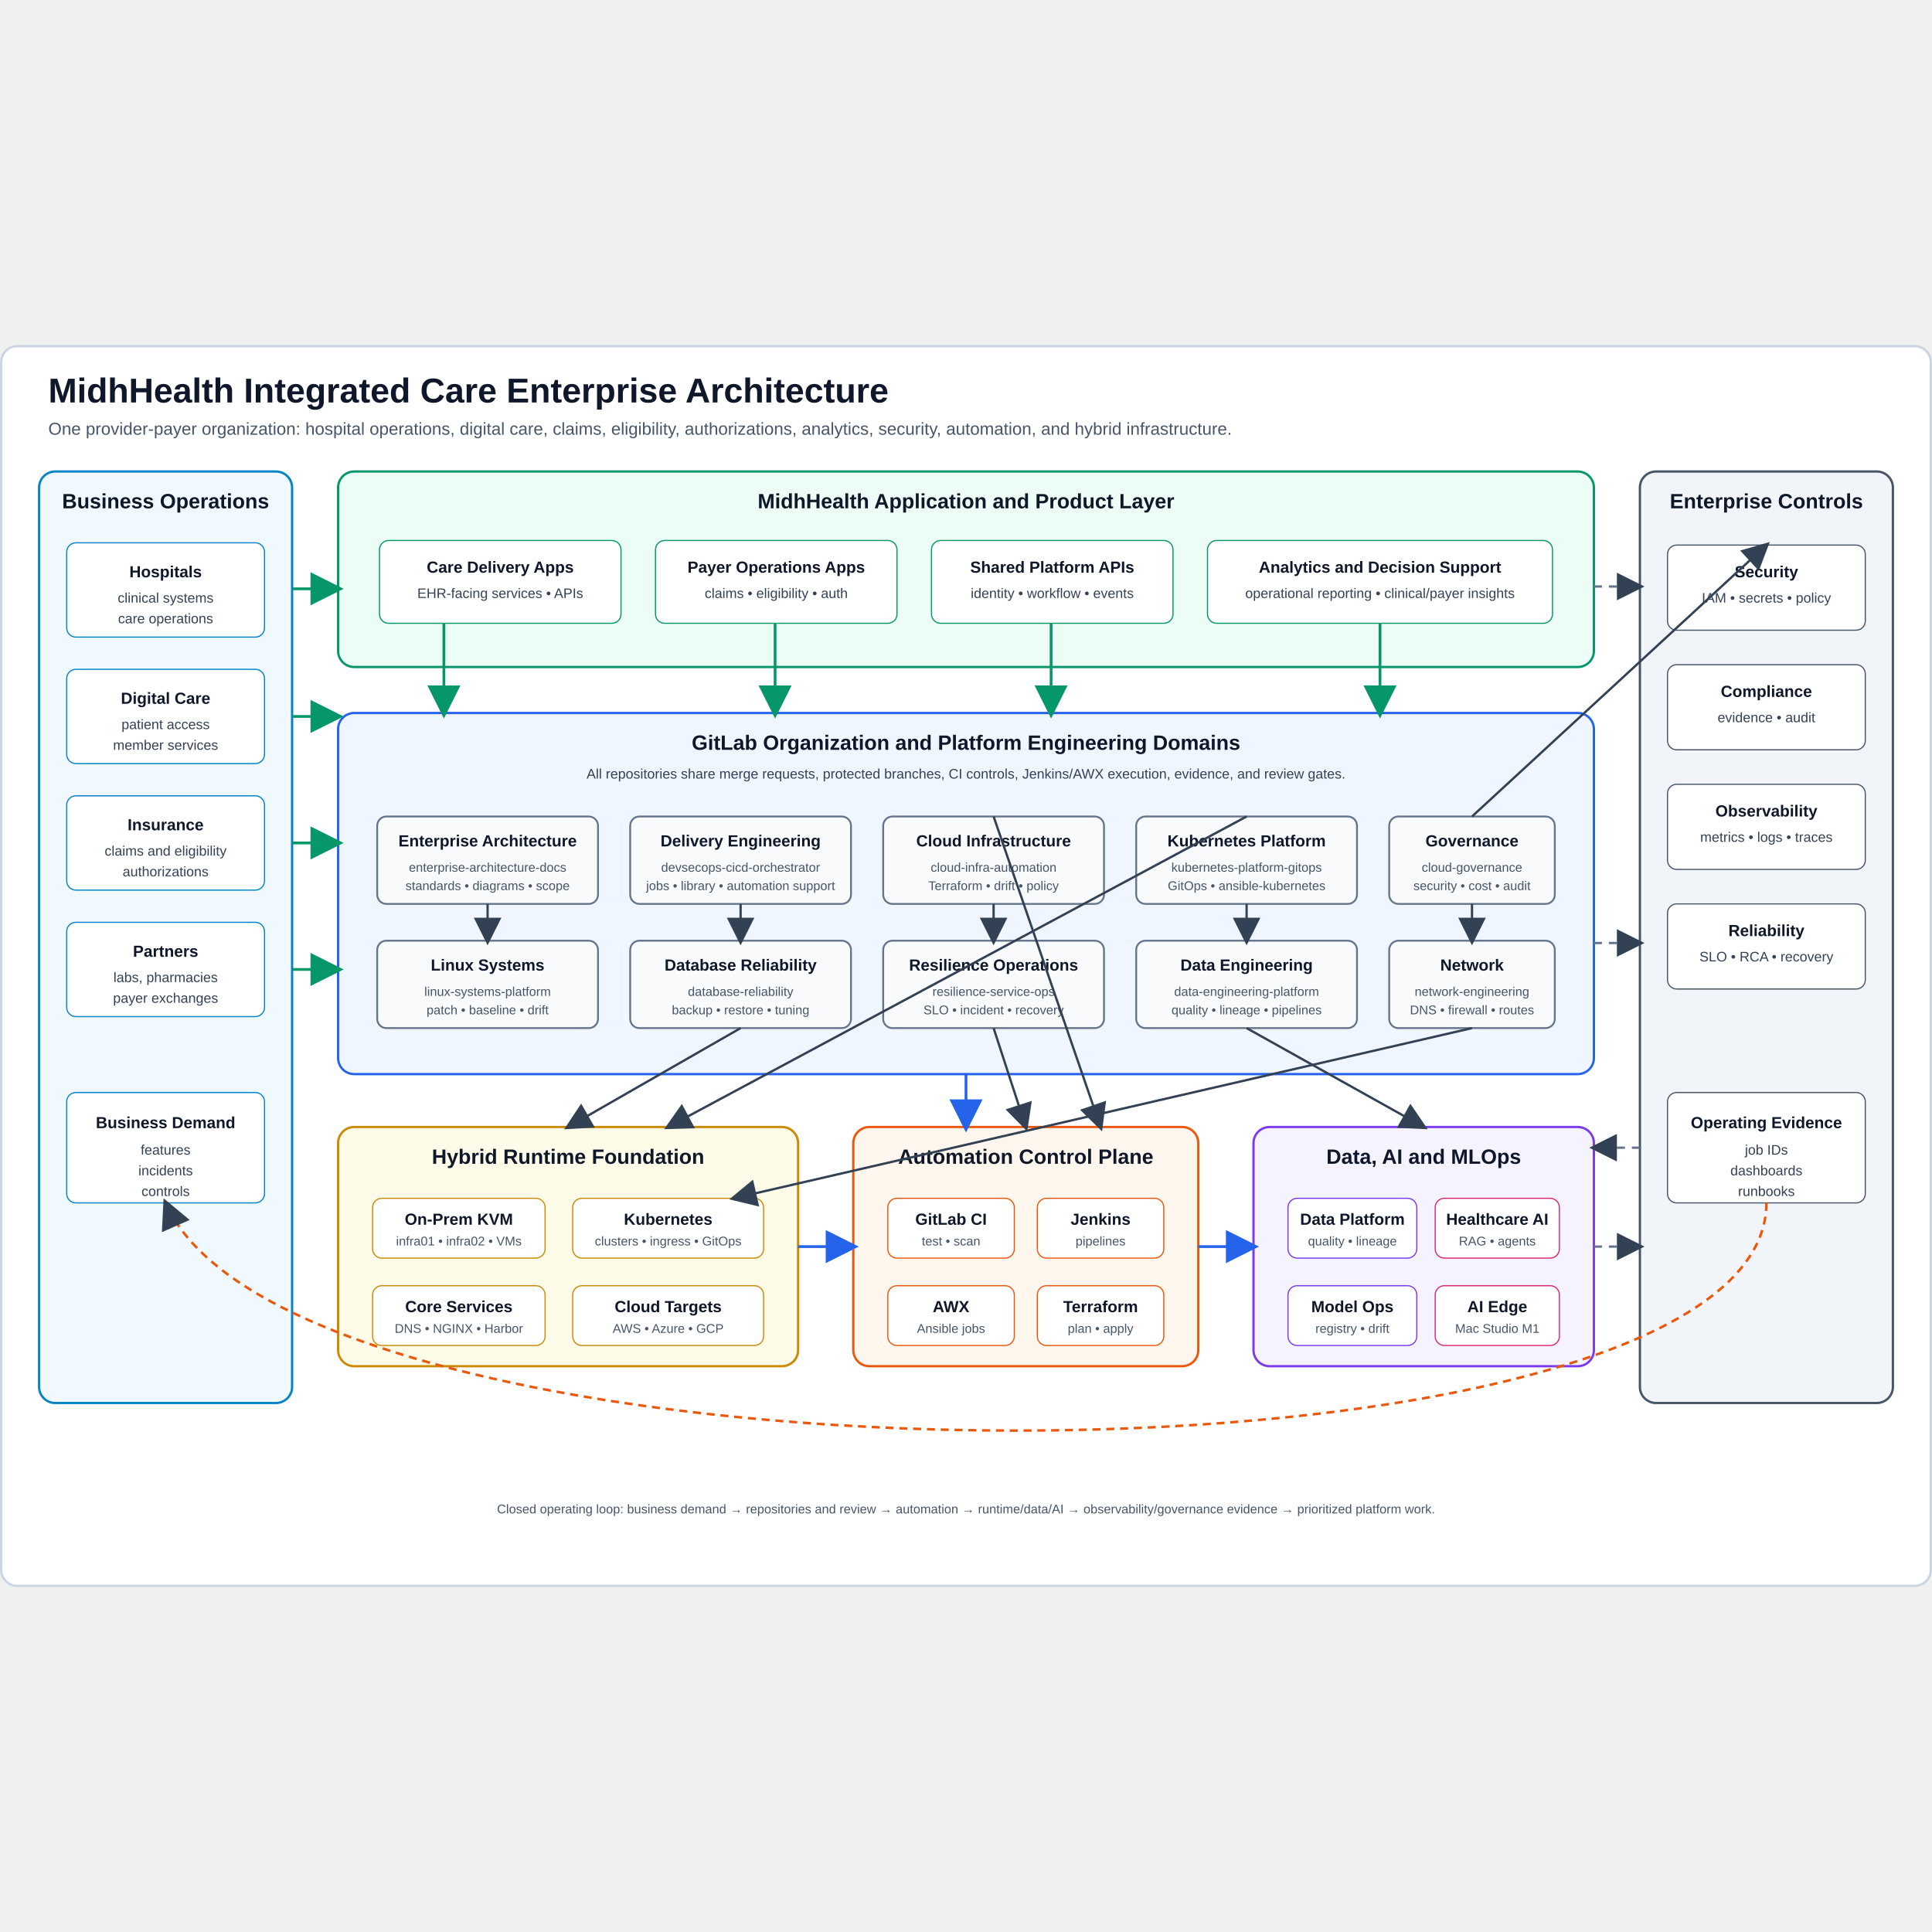
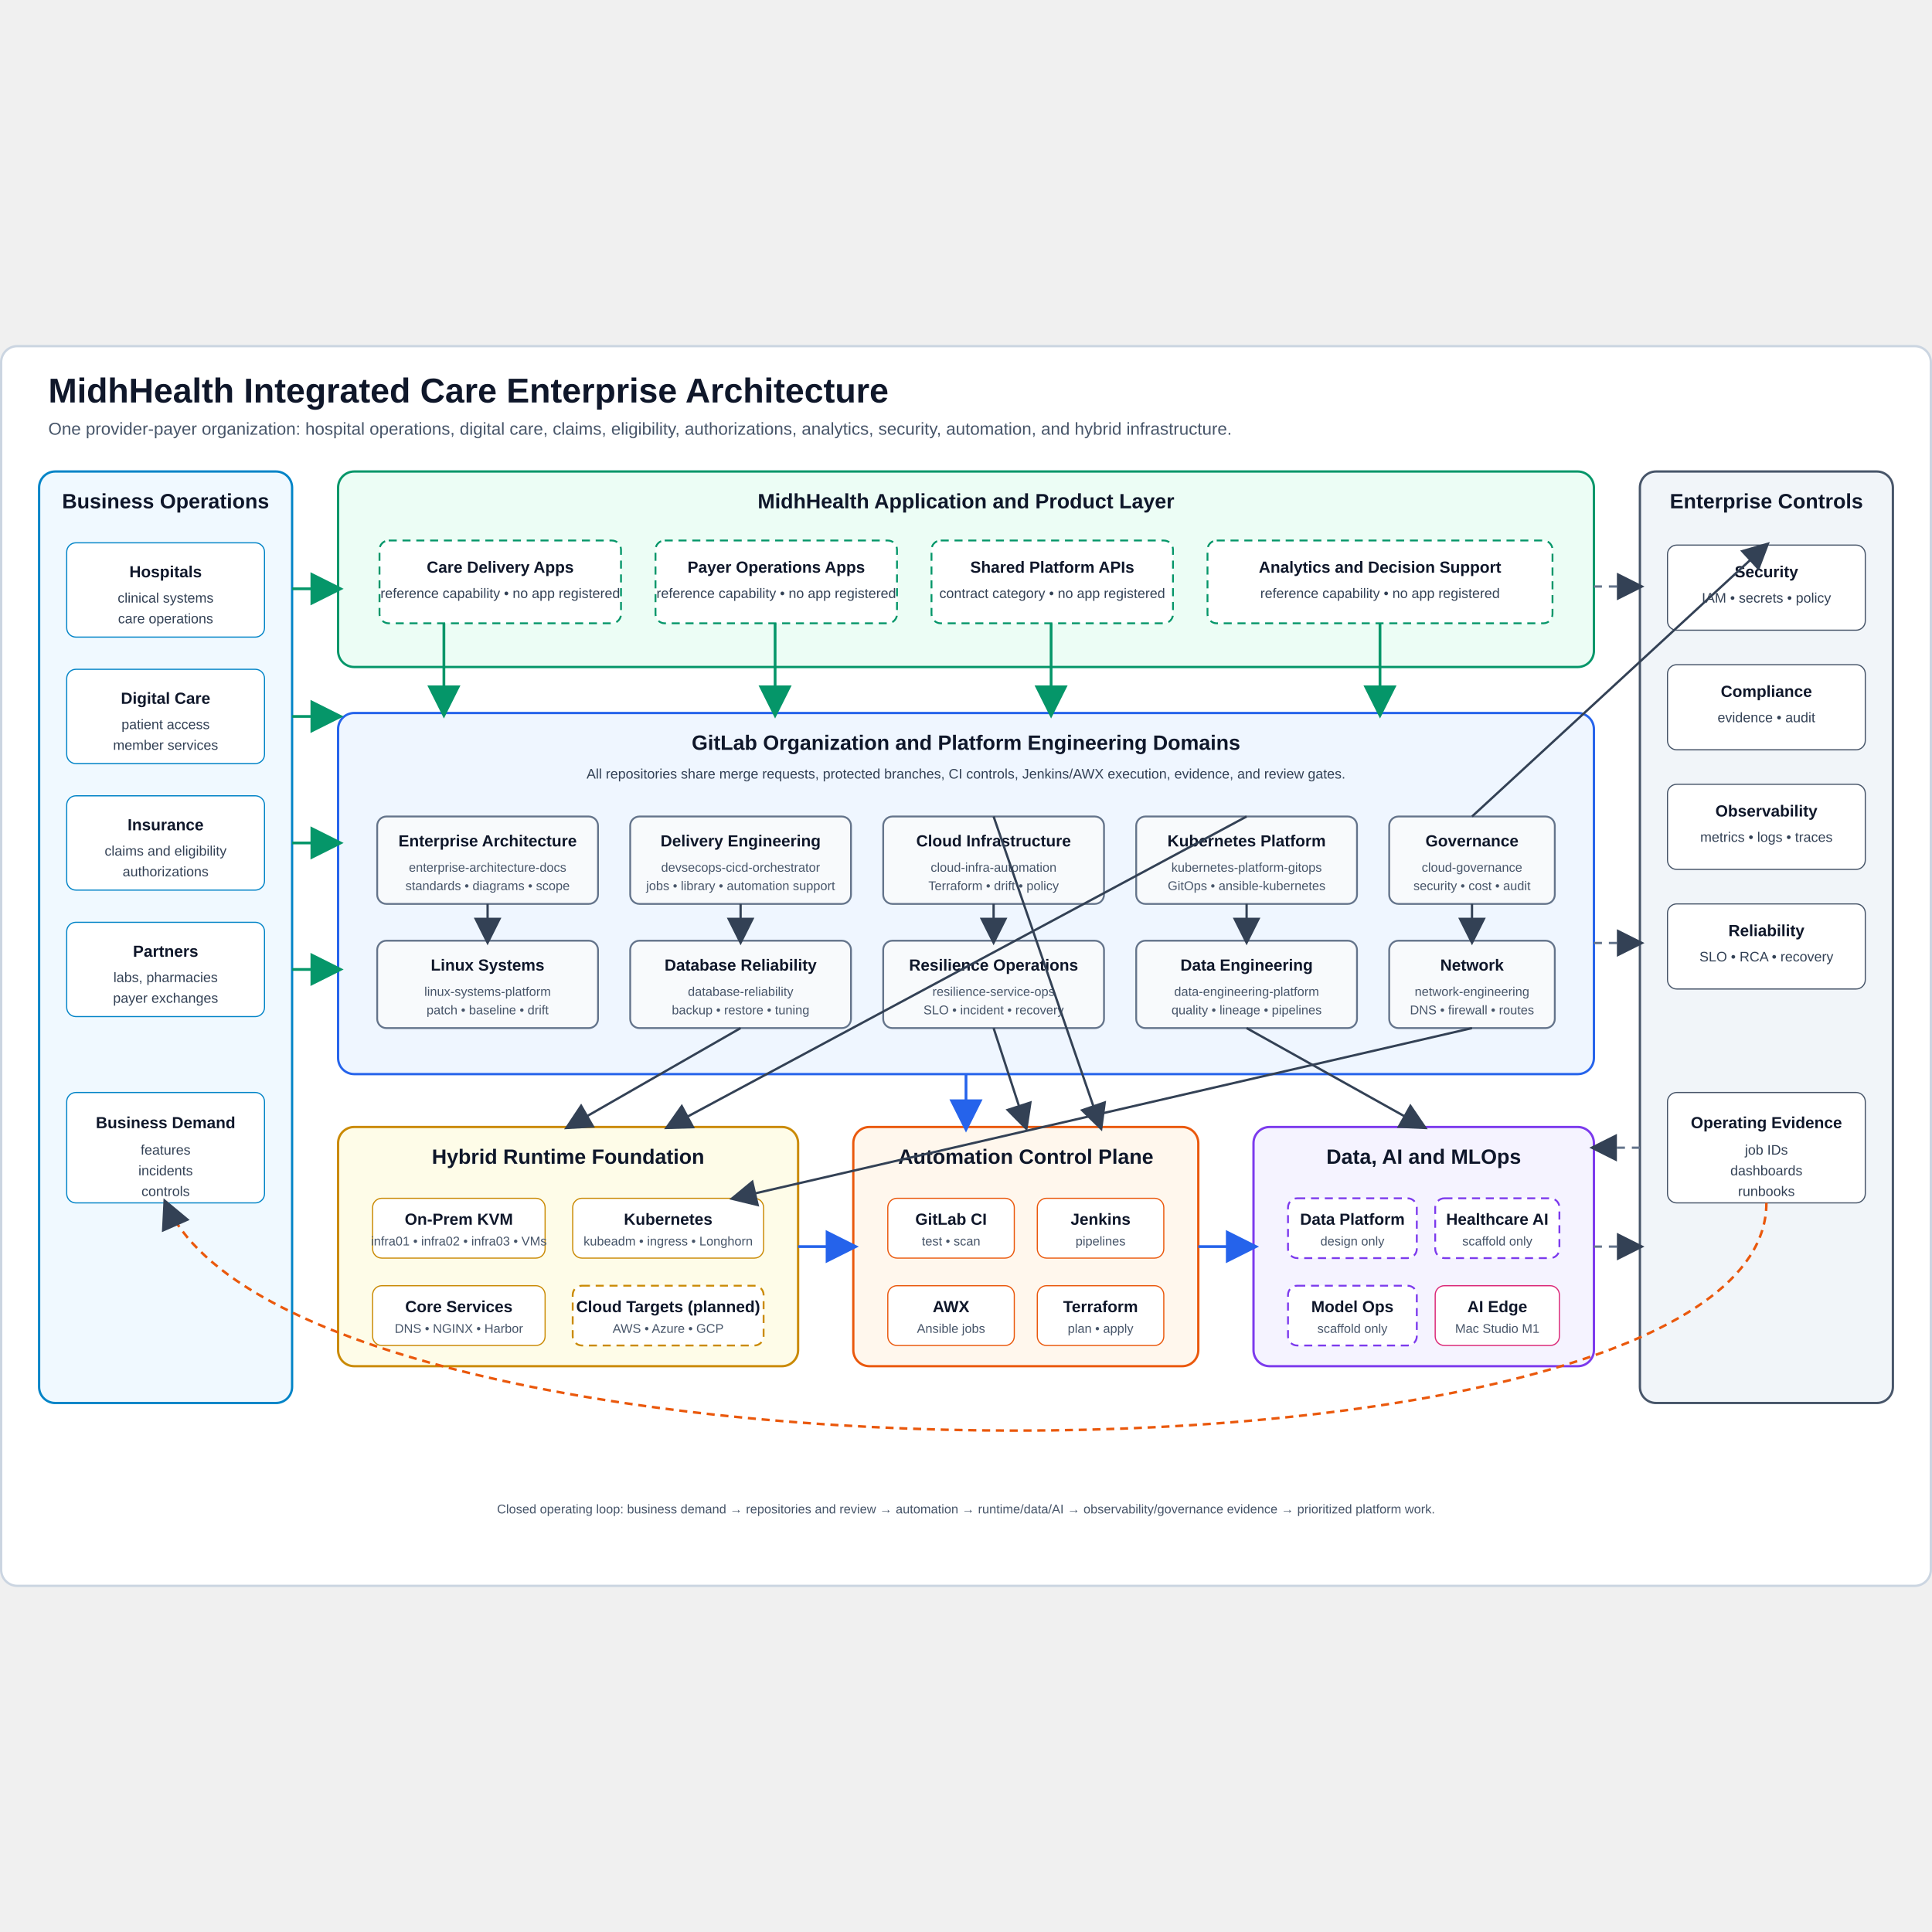
<svg xmlns="http://www.w3.org/2000/svg" width="1400" height="1400" viewBox="0 0 1680 1080" role="img" aria-labelledby="title desc">
  <defs>
    <marker id="arrow" markerWidth="12" markerHeight="12" refX="10" refY="6" orient="auto">
      <path d="M0 0L12 6L0 12Z" fill="#334155" />
    </marker>
    <marker id="arrowBlue" markerWidth="12" markerHeight="12" refX="10" refY="6" orient="auto">
      <path d="M0 0L12 6L0 12Z" fill="#2563eb" />
    </marker>
    <marker id="arrowGreen" markerWidth="12" markerHeight="12" refX="10" refY="6" orient="auto">
      <path d="M0 0L12 6L0 12Z" fill="#059669" />
    </marker>
    <style>
      .canvas{fill:#ffffff;stroke:#cbd5e1;stroke-width:2}
      .title{font:700 30px Arial,sans-serif;fill:#0f172a}
      .subtitle{font:15px Arial,sans-serif;fill:#475569}
      .zoneTitle{font:700 18px Arial,sans-serif;fill:#0f172a}
      .boxTitle{font:700 14px Arial,sans-serif;fill:#0f172a}
      .text{font:12px Arial,sans-serif;fill:#334155}
      .tiny{font:11px Arial,sans-serif;fill:#475569}
      .business{fill:#f0f9ff;stroke:#0284c7;stroke-width:2}
      .apps{fill:#ecfdf5;stroke:#059669;stroke-width:2}
      .repo{fill:#f8fafc;stroke:#64748b;stroke-width:1.6}
      .control{fill:#eff6ff;stroke:#2563eb;stroke-width:2}
      .runtime{fill:#fefce8;stroke:#ca8a04;stroke-width:2}
      .ops{fill:#fff7ed;stroke:#ea580c;stroke-width:2}
      .data{fill:#f5f3ff;stroke:#7c3aed;stroke-width:2}
      .ai{fill:#fdf2f8;stroke:#db2777;stroke-width:2}
      .govern{fill:#f1f5f9;stroke:#475569;stroke-width:2}
+       .appTarget{fill:#ffffff;stroke:#059669;stroke-width:1.6;stroke-dasharray:7 5}
+       .runtimeTarget{fill:#ffffff;stroke:#ca8a04;stroke-width:1.6;stroke-dasharray:7 5}
+       .dataTarget{fill:#ffffff;stroke:#7c3aed;stroke-width:1.6;stroke-dasharray:7 5}
      .flow{fill:none;stroke:#334155;stroke-width:2;marker-end:url(#arrow)}
      .blueFlow{fill:none;stroke:#2563eb;stroke-width:2.4;marker-end:url(#arrowBlue)}
      .greenFlow{fill:none;stroke:#059669;stroke-width:2.4;marker-end:url(#arrowGreen)}
      .dash{fill:none;stroke:#64748b;stroke-width:2;stroke-dasharray:7 6;marker-end:url(#arrow)}
      .loop{fill:none;stroke:#ea580c;stroke-width:2.2;stroke-dasharray:7 5;marker-end:url(#arrow)}
    </style>
  </defs>
  <rect x="1" y="1" width="1678" height="1078" rx="14" class="canvas" />
  <text x="42" y="50" class="title">MidhHealth Integrated Care Enterprise Architecture</text>
  <text x="42" y="78" class="subtitle">One provider-payer organization: hospital operations, digital care, claims, eligibility, authorizations, analytics, security, automation, and hybrid infrastructure.</text>
  <rect x="34" y="110" width="220" height="810" rx="14" class="business" />
  <text x="144" y="142" text-anchor="middle" class="zoneTitle">Business Operations</text>
  <rect x="58" y="172" width="172" height="82" rx="8" fill="#ffffff" stroke="#0284c7" />
  <text x="144" y="202" text-anchor="middle" class="boxTitle">Hospitals</text>
  <text x="144" y="224" text-anchor="middle" class="text">clinical systems</text>
  <text x="144" y="242" text-anchor="middle" class="text">care operations</text>
  <rect x="58" y="282" width="172" height="82" rx="8" fill="#ffffff" stroke="#0284c7" />
  <text x="144" y="312" text-anchor="middle" class="boxTitle">Digital Care</text>
  <text x="144" y="334" text-anchor="middle" class="text">patient access</text>
  <text x="144" y="352" text-anchor="middle" class="text">member services</text>
  <rect x="58" y="392" width="172" height="82" rx="8" fill="#ffffff" stroke="#0284c7" />
  <text x="144" y="422" text-anchor="middle" class="boxTitle">Insurance</text>
  <text x="144" y="444" text-anchor="middle" class="text">claims and eligibility</text>
  <text x="144" y="462" text-anchor="middle" class="text">authorizations</text>
  <rect x="58" y="502" width="172" height="82" rx="8" fill="#ffffff" stroke="#0284c7" />
  <text x="144" y="532" text-anchor="middle" class="boxTitle">Partners</text>
  <text x="144" y="554" text-anchor="middle" class="text">labs, pharmacies</text>
  <text x="144" y="572" text-anchor="middle" class="text">payer exchanges</text>
  <rect x="58" y="650" width="172" height="96" rx="8" fill="#ffffff" stroke="#0284c7" />
  <text x="144" y="681" text-anchor="middle" class="boxTitle">Business Demand</text>
  <text x="144" y="704" text-anchor="middle" class="text">features</text>
  <text x="144" y="722" text-anchor="middle" class="text">incidents</text>
  <text x="144" y="740" text-anchor="middle" class="text">controls</text>
  <rect x="294" y="110" width="1092" height="170" rx="14" class="apps" />
  <text x="840" y="142" text-anchor="middle" class="zoneTitle">MidhHealth Application and Product Layer</text>
-   <rect x="330" y="170" width="210" height="72" rx="8" fill="#ffffff" stroke="#059669" />
+   <rect x="330" y="170" width="210" height="72" rx="8" class="appTarget" />
  <text x="435" y="198" text-anchor="middle" class="boxTitle">Care Delivery Apps</text>
-   <text x="435" y="220" text-anchor="middle" class="text">EHR-facing services • APIs</text>
-   <rect x="570" y="170" width="210" height="72" rx="8" fill="#ffffff" stroke="#059669" />
+   <text x="435" y="220" text-anchor="middle" class="text">reference capability • no app registered</text>
+   <rect x="570" y="170" width="210" height="72" rx="8" class="appTarget" />
  <text x="675" y="198" text-anchor="middle" class="boxTitle">Payer Operations Apps</text>
-   <text x="675" y="220" text-anchor="middle" class="text">claims • eligibility • auth</text>
-   <rect x="810" y="170" width="210" height="72" rx="8" fill="#ffffff" stroke="#059669" />
+   <text x="675" y="220" text-anchor="middle" class="text">reference capability • no app registered</text>
+   <rect x="810" y="170" width="210" height="72" rx="8" class="appTarget" />
  <text x="915" y="198" text-anchor="middle" class="boxTitle">Shared Platform APIs</text>
-   <text x="915" y="220" text-anchor="middle" class="text">identity • workflow • events</text>
-   <rect x="1050" y="170" width="300" height="72" rx="8" fill="#ffffff" stroke="#059669" />
+   <text x="915" y="220" text-anchor="middle" class="text">contract category • no app registered</text>
+   <rect x="1050" y="170" width="300" height="72" rx="8" class="appTarget" />
  <text x="1200" y="198" text-anchor="middle" class="boxTitle">Analytics and Decision Support</text>
-   <text x="1200" y="220" text-anchor="middle" class="text">operational reporting • clinical/payer insights</text>
+   <text x="1200" y="220" text-anchor="middle" class="text">reference capability • no app registered</text>
  <rect x="294" y="320" width="1092" height="314" rx="14" class="control" />
  <text x="840" y="352" text-anchor="middle" class="zoneTitle">GitLab Organization and Platform Engineering Domains</text>
  <text x="840" y="377" text-anchor="middle" class="text">All repositories share merge requests, protected branches, CI controls, Jenkins/AWX execution, evidence, and review gates.</text>
  <rect x="328" y="410" width="192" height="76" rx="8" class="repo" />
  <text x="424" y="436" text-anchor="middle" class="boxTitle">Enterprise Architecture</text>
  <text x="424" y="458" text-anchor="middle" class="tiny">enterprise-architecture-docs</text>
  <text x="424" y="474" text-anchor="middle" class="tiny">standards • diagrams • scope</text>
  <rect x="548" y="410" width="192" height="76" rx="8" class="repo" />
  <text x="644" y="436" text-anchor="middle" class="boxTitle">Delivery Engineering</text>
  <text x="644" y="458" text-anchor="middle" class="tiny">devsecops-cicd-orchestrator</text>
  <text x="644" y="474" text-anchor="middle" class="tiny">jobs • library • automation support</text>
  <rect x="768" y="410" width="192" height="76" rx="8" class="repo" />
  <text x="864" y="436" text-anchor="middle" class="boxTitle">Cloud Infrastructure</text>
  <text x="864" y="458" text-anchor="middle" class="tiny">cloud-infra-automation</text>
  <text x="864" y="474" text-anchor="middle" class="tiny">Terraform • drift • policy</text>
  <rect x="988" y="410" width="192" height="76" rx="8" class="repo" />
  <text x="1084" y="436" text-anchor="middle" class="boxTitle">Kubernetes Platform</text>
  <text x="1084" y="458" text-anchor="middle" class="tiny">kubernetes-platform-gitops</text>
  <text x="1084" y="474" text-anchor="middle" class="tiny">GitOps • ansible-kubernetes</text>
  <rect x="1208" y="410" width="144" height="76" rx="8" class="repo" />
  <text x="1280" y="436" text-anchor="middle" class="boxTitle">Governance</text>
  <text x="1280" y="458" text-anchor="middle" class="tiny">cloud-governance</text>
  <text x="1280" y="474" text-anchor="middle" class="tiny">security • cost • audit</text>
  <rect x="328" y="518" width="192" height="76" rx="8" class="repo" />
  <text x="424" y="544" text-anchor="middle" class="boxTitle">Linux Systems</text>
  <text x="424" y="566" text-anchor="middle" class="tiny">linux-systems-platform</text>
  <text x="424" y="582" text-anchor="middle" class="tiny">patch • baseline • drift</text>
  <rect x="548" y="518" width="192" height="76" rx="8" class="repo" />
  <text x="644" y="544" text-anchor="middle" class="boxTitle">Database Reliability</text>
  <text x="644" y="566" text-anchor="middle" class="tiny">database-reliability</text>
  <text x="644" y="582" text-anchor="middle" class="tiny">backup • restore • tuning</text>
  <rect x="768" y="518" width="192" height="76" rx="8" class="repo" />
  <text x="864" y="544" text-anchor="middle" class="boxTitle">Resilience Operations</text>
  <text x="864" y="566" text-anchor="middle" class="tiny">resilience-service-ops</text>
  <text x="864" y="582" text-anchor="middle" class="tiny">SLO • incident • recovery</text>
  <rect x="988" y="518" width="192" height="76" rx="8" class="repo" />
  <text x="1084" y="544" text-anchor="middle" class="boxTitle">Data Engineering</text>
  <text x="1084" y="566" text-anchor="middle" class="tiny">data-engineering-platform</text>
  <text x="1084" y="582" text-anchor="middle" class="tiny">quality • lineage • pipelines</text>
  <rect x="1208" y="518" width="144" height="76" rx="8" class="repo" />
  <text x="1280" y="544" text-anchor="middle" class="boxTitle">Network</text>
  <text x="1280" y="566" text-anchor="middle" class="tiny">network-engineering</text>
  <text x="1280" y="582" text-anchor="middle" class="tiny">DNS • firewall • routes</text>
  <rect x="294" y="680" width="400" height="208" rx="14" class="runtime" />
  <text x="494" y="712" text-anchor="middle" class="zoneTitle">Hybrid Runtime Foundation</text>
  <rect x="324" y="742" width="150" height="52" rx="8" fill="#ffffff" stroke="#ca8a04" />
  <text x="399" y="765" text-anchor="middle" class="boxTitle">On-Prem KVM</text>
-   <text x="399" y="783" text-anchor="middle" class="tiny">infra01 • infra02 • VMs</text>
+   <text x="399" y="783" text-anchor="middle" class="tiny">infra01 • infra02 • infra03 • VMs</text>
  <rect x="498" y="742" width="166" height="52" rx="8" fill="#ffffff" stroke="#ca8a04" />
  <text x="581" y="765" text-anchor="middle" class="boxTitle">Kubernetes</text>
-   <text x="581" y="783" text-anchor="middle" class="tiny">clusters • ingress • GitOps</text>
+   <text x="581" y="783" text-anchor="middle" class="tiny">kubeadm • ingress • Longhorn</text>
  <rect x="324" y="818" width="150" height="52" rx="8" fill="#ffffff" stroke="#ca8a04" />
  <text x="399" y="841" text-anchor="middle" class="boxTitle">Core Services</text>
  <text x="399" y="859" text-anchor="middle" class="tiny">DNS • NGINX • Harbor</text>
-   <rect x="498" y="818" width="166" height="52" rx="8" fill="#ffffff" stroke="#ca8a04" />
-   <text x="581" y="841" text-anchor="middle" class="boxTitle">Cloud Targets</text>
+   <rect x="498" y="818" width="166" height="52" rx="8" class="runtimeTarget" />
+   <text x="581" y="841" text-anchor="middle" class="boxTitle">Cloud Targets (planned)</text>
  <text x="581" y="859" text-anchor="middle" class="tiny">AWS • Azure • GCP</text>
  <rect x="742" y="680" width="300" height="208" rx="14" class="ops" />
  <text x="892" y="712" text-anchor="middle" class="zoneTitle">Automation Control Plane</text>
  <rect x="772" y="742" width="110" height="52" rx="8" fill="#ffffff" stroke="#ea580c" />
  <text x="827" y="765" text-anchor="middle" class="boxTitle">GitLab CI</text>
  <text x="827" y="783" text-anchor="middle" class="tiny">test • scan</text>
  <rect x="902" y="742" width="110" height="52" rx="8" fill="#ffffff" stroke="#ea580c" />
  <text x="957" y="765" text-anchor="middle" class="boxTitle">Jenkins</text>
  <text x="957" y="783" text-anchor="middle" class="tiny">pipelines</text>
  <rect x="772" y="818" width="110" height="52" rx="8" fill="#ffffff" stroke="#ea580c" />
  <text x="827" y="841" text-anchor="middle" class="boxTitle">AWX</text>
  <text x="827" y="859" text-anchor="middle" class="tiny">Ansible jobs</text>
  <rect x="902" y="818" width="110" height="52" rx="8" fill="#ffffff" stroke="#ea580c" />
  <text x="957" y="841" text-anchor="middle" class="boxTitle">Terraform</text>
  <text x="957" y="859" text-anchor="middle" class="tiny">plan • apply</text>
  <rect x="1090" y="680" width="296" height="208" rx="14" class="data" />
  <text x="1238" y="712" text-anchor="middle" class="zoneTitle">Data, AI and MLOps</text>
-   <rect x="1120" y="742" width="112" height="52" rx="8" fill="#ffffff" stroke="#7c3aed" />
+   <rect x="1120" y="742" width="112" height="52" rx="8" class="dataTarget" />
  <text x="1176" y="765" text-anchor="middle" class="boxTitle">Data Platform</text>
-   <text x="1176" y="783" text-anchor="middle" class="tiny">quality • lineage</text>
-   <rect x="1248" y="742" width="108" height="52" rx="8" fill="#ffffff" stroke="#db2777" />
+   <text x="1176" y="783" text-anchor="middle" class="tiny">design only</text>
+   <rect x="1248" y="742" width="108" height="52" rx="8" class="dataTarget" />
  <text x="1302" y="765" text-anchor="middle" class="boxTitle">Healthcare AI</text>
-   <text x="1302" y="783" text-anchor="middle" class="tiny">RAG • agents</text>
-   <rect x="1120" y="818" width="112" height="52" rx="8" fill="#ffffff" stroke="#7c3aed" />
+   <text x="1302" y="783" text-anchor="middle" class="tiny">scaffold only</text>
+   <rect x="1120" y="818" width="112" height="52" rx="8" class="dataTarget" />
  <text x="1176" y="841" text-anchor="middle" class="boxTitle">Model Ops</text>
-   <text x="1176" y="859" text-anchor="middle" class="tiny">registry • drift</text>
+   <text x="1176" y="859" text-anchor="middle" class="tiny">scaffold only</text>
  <rect x="1248" y="818" width="108" height="52" rx="8" fill="#ffffff" stroke="#db2777" />
  <text x="1302" y="841" text-anchor="middle" class="boxTitle">AI Edge</text>
  <text x="1302" y="859" text-anchor="middle" class="tiny">Mac Studio M1</text>
  <rect x="1426" y="110" width="220" height="810" rx="14" class="govern" />
  <text x="1536" y="142" text-anchor="middle" class="zoneTitle">Enterprise Controls</text>
  <rect x="1450" y="174" width="172" height="74" rx="8" fill="#ffffff" stroke="#475569" />
  <text x="1536" y="202" text-anchor="middle" class="boxTitle">Security</text>
  <text x="1536" y="224" text-anchor="middle" class="text">IAM • secrets • policy</text>
  <rect x="1450" y="278" width="172" height="74" rx="8" fill="#ffffff" stroke="#475569" />
  <text x="1536" y="306" text-anchor="middle" class="boxTitle">Compliance</text>
  <text x="1536" y="328" text-anchor="middle" class="text">evidence • audit</text>
  <rect x="1450" y="382" width="172" height="74" rx="8" fill="#ffffff" stroke="#475569" />
  <text x="1536" y="410" text-anchor="middle" class="boxTitle">Observability</text>
  <text x="1536" y="432" text-anchor="middle" class="text">metrics • logs • traces</text>
  <rect x="1450" y="486" width="172" height="74" rx="8" fill="#ffffff" stroke="#475569" />
  <text x="1536" y="514" text-anchor="middle" class="boxTitle">Reliability</text>
  <text x="1536" y="536" text-anchor="middle" class="text">SLO • RCA • recovery</text>
  <rect x="1450" y="650" width="172" height="96" rx="8" fill="#ffffff" stroke="#475569" />
  <text x="1536" y="681" text-anchor="middle" class="boxTitle">Operating Evidence</text>
  <text x="1536" y="704" text-anchor="middle" class="text">job IDs</text>
  <text x="1536" y="722" text-anchor="middle" class="text">dashboards</text>
  <text x="1536" y="740" text-anchor="middle" class="text">runbooks</text>
  <path d="M254 212H294" class="greenFlow" />
  <path d="M254 323H294" class="greenFlow" />
  <path d="M254 433H294" class="greenFlow" />
  <path d="M254 543H294" class="greenFlow" />
  <path d="M386 242V320" class="greenFlow" />
  <path d="M674 242V320" class="greenFlow" />
  <path d="M914 242V320" class="greenFlow" />
  <path d="M1200 242V320" class="greenFlow" />
  <path d="M424 486V518" class="flow" />
  <path d="M644 486V518" class="flow" />
  <path d="M864 486V518" class="flow" />
  <path d="M1084 486V518" class="flow" />
  <path d="M1280 486V518" class="flow" />
  <path d="M840 634V680" class="blueFlow" />
  <path d="M644 594L494 680" class="flow" />
  <path d="M864 594L892 680" class="flow" />
  <path d="M1084 594L1238 680" class="flow" />
  <path d="M1280 594L638 742" class="flow" />
  <path d="M864 410L957 680" class="flow" />
  <path d="M1084 410L581 680" class="flow" />
  <path d="M1280 410L1536 174" class="flow" />
  <path d="M694 784H742" class="blueFlow" />
  <path d="M1042 784H1090" class="blueFlow" />
  <path d="M1386 784H1426" class="dash" />
  <path d="M1386 520H1426" class="dash" />
  <path d="M1386 210H1426" class="dash" />
  <path d="M1426 698H1386" class="dash" />
  <path d="M1536 746C1536 1010 260 1010 144 746" class="loop" />
  <text x="840" y="1016" text-anchor="middle" class="tiny">Closed operating loop: business demand → repositories and review → automation → runtime/data/AI → observability/governance evidence → prioritized platform work.</text>
</svg>
